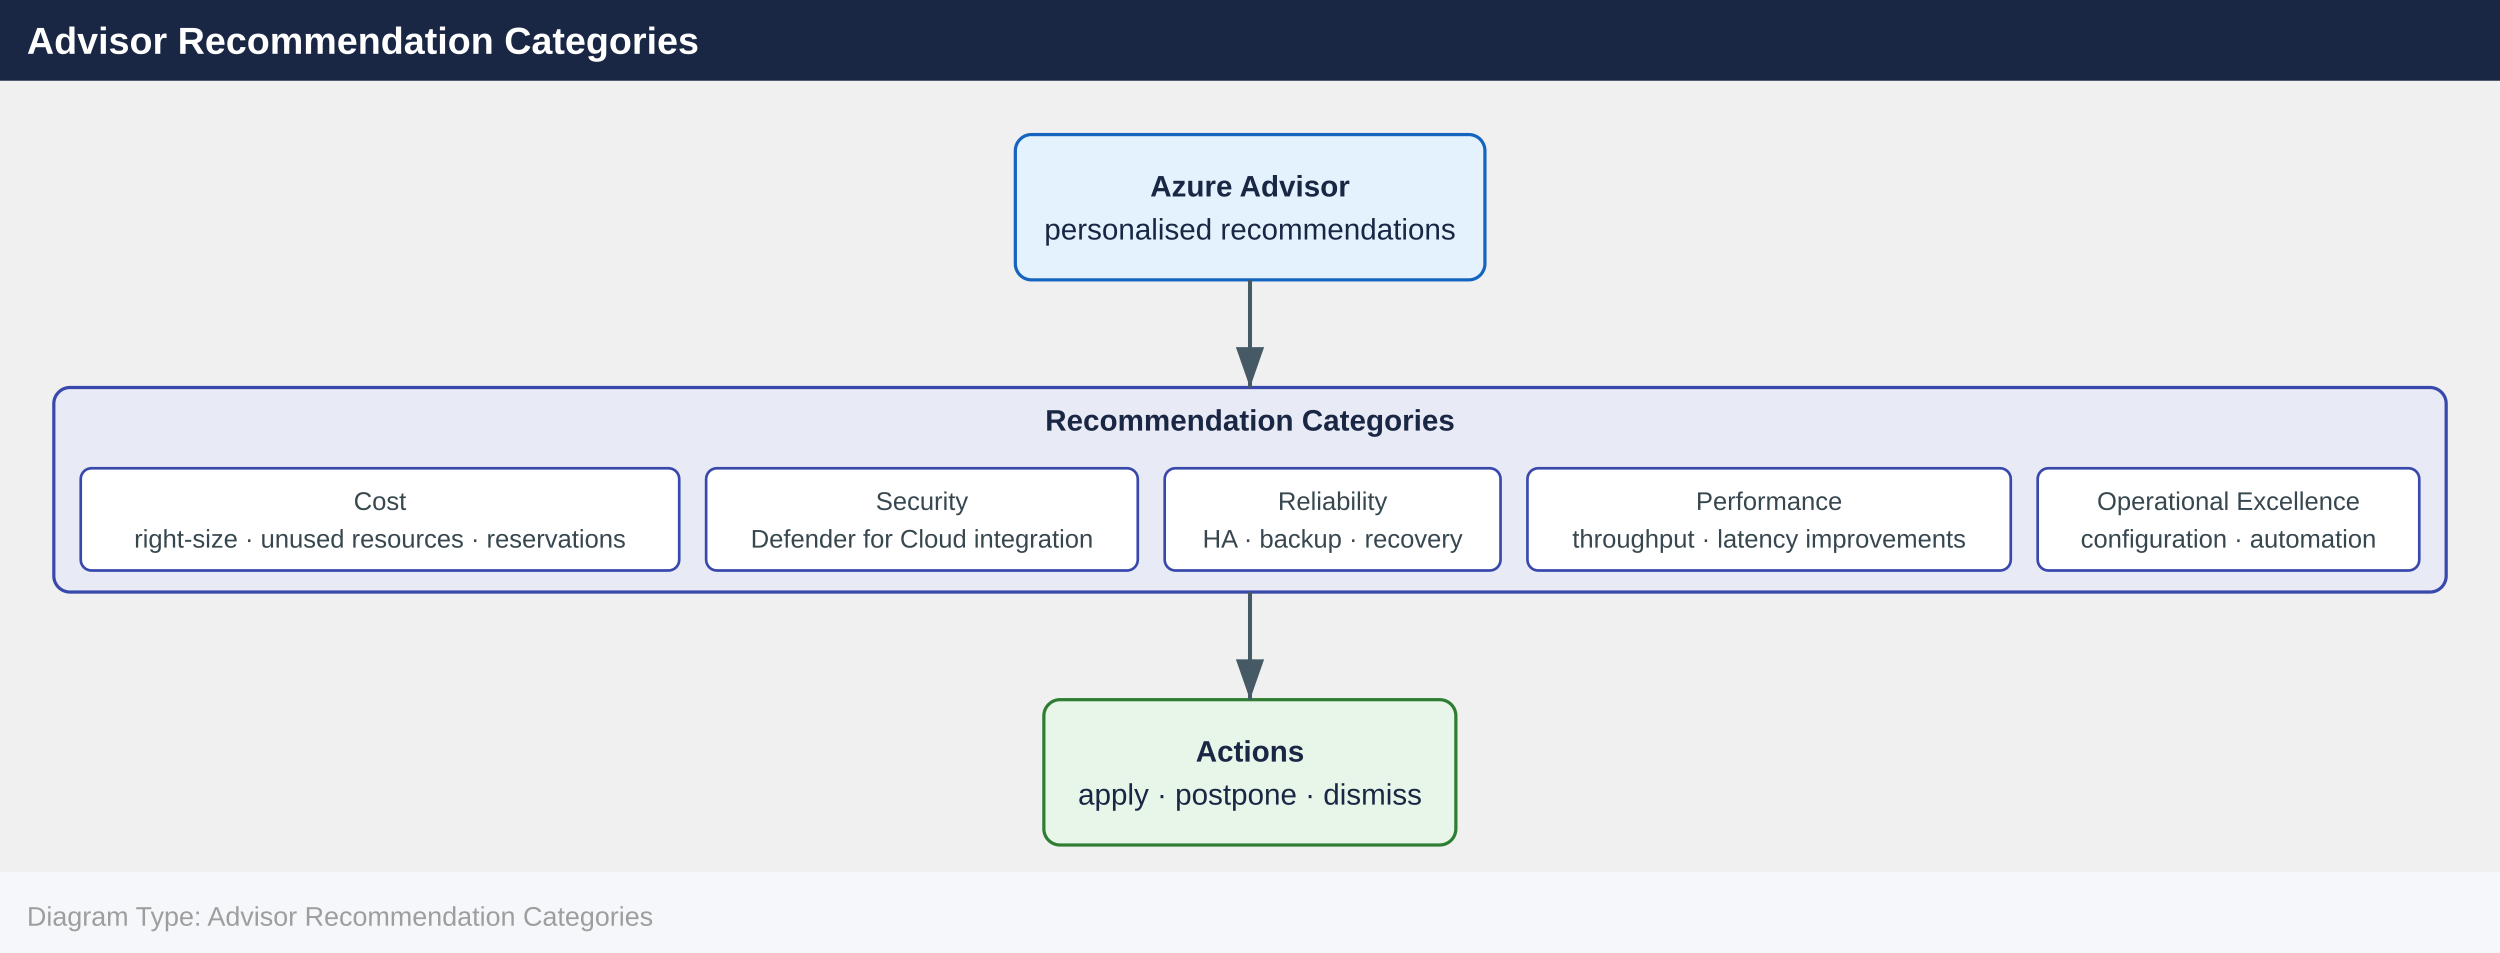
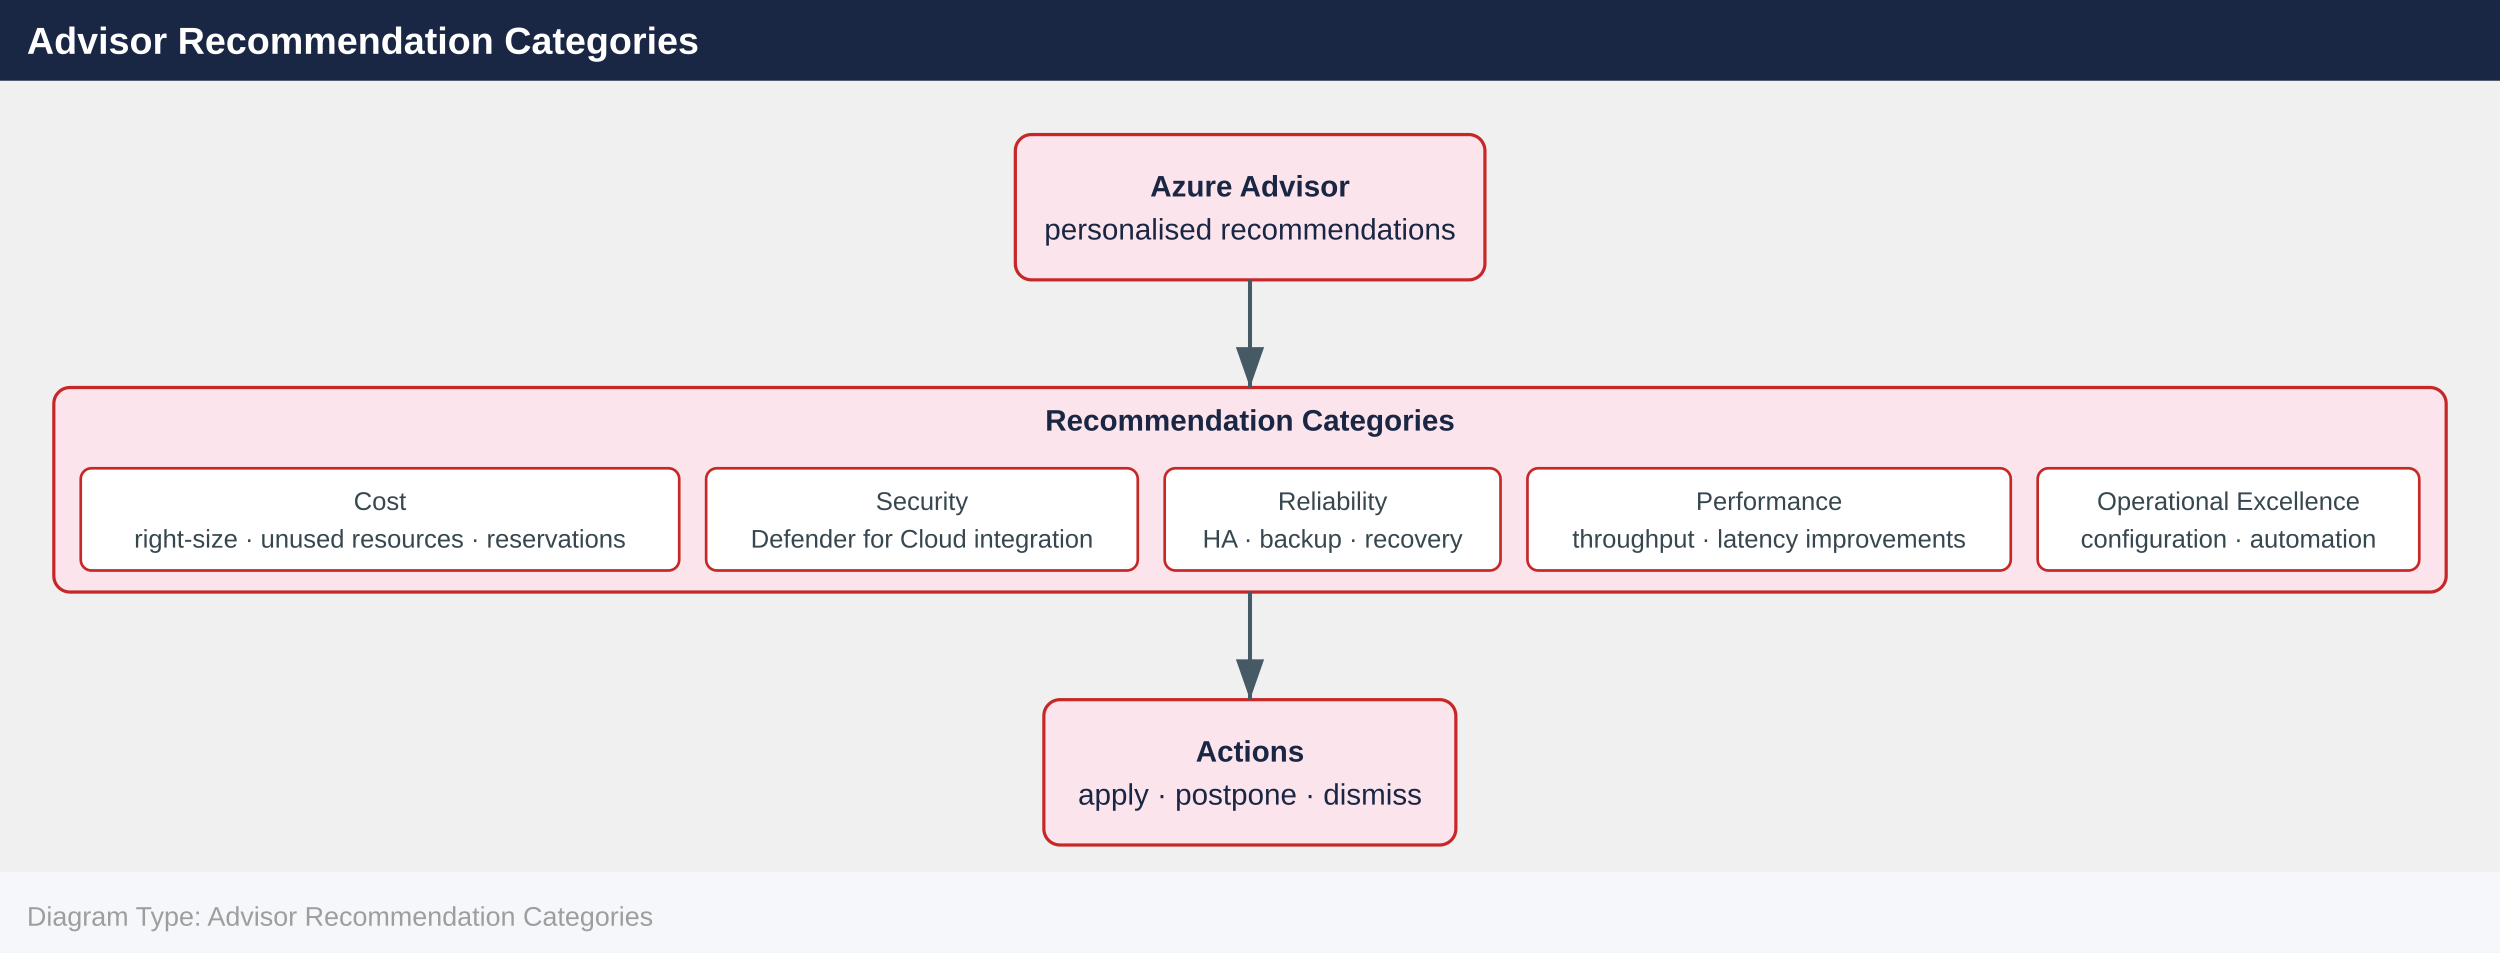
<svg xmlns="http://www.w3.org/2000/svg" width="929" height="354" viewBox="0 0 929 354">
  <defs>
    <marker id="arrowhead" markerWidth="10" markerHeight="7" refX="10" refY="3.5" orient="auto">
      <polygon points="0 0, 10 3.5, 0 7" fill="#455a64" />
    </marker>
  </defs>
  <rect x="0" y="0" width="929" height="30" fill="#1a2744" />
  <text x="10" y="20" font-family="Arial,Helvetica,sans-serif" font-size="14" font-weight="bold" fill="#ffffff">Advisor Recommendation Categories</text>
-   <rect x="377.3" y="50.0" width="174.5" height="54.0" rx="6" fill="#e3f2fd" stroke="#1565c0" stroke-width="1.2" />
+   <rect x="377.3" y="50.0" width="174.5" height="54.0" rx="6" fill="#fce4ec" stroke="#c62828" stroke-width="1.2" />
  <text x="464.5" y="73.0" text-anchor="middle" font-family="Arial,Helvetica,sans-serif" font-size="11" font-weight="700" fill="#1a2744">Azure Advisor</text>
  <text x="464.5" y="89.0" text-anchor="middle" font-family="Arial,Helvetica,sans-serif" font-size="11" font-weight="400" fill="#1a2744">personalised recommendations</text>
-   <rect x="20.0" y="144.0" width="889.0" height="76.0" rx="6" fill="#e8eaf6" stroke="#3949ab" stroke-width="1.2" />
+   <rect x="20.0" y="144.0" width="889.0" height="76.0" rx="6" fill="#fce4ec" stroke="#c62828" stroke-width="1.2" />
  <text x="464.5" y="160.0" text-anchor="middle" font-family="Arial,Helvetica,sans-serif" font-size="11" font-weight="700" fill="#1a2744">Recommendation Categories</text>
-   <rect x="30.0" y="174.0" width="222.4" height="38.0" rx="4" fill="#ffffff" stroke="#3949ab" stroke-width="1" />
+   <rect x="30.0" y="174.0" width="222.4" height="38.0" rx="4" fill="#ffffff" stroke="#c62828" stroke-width="1" />
  <text x="141.2" y="189.5" text-anchor="middle" font-family="Arial,Helvetica,sans-serif" font-size="9.5" fill="#37474f">Cost</text>
  <text x="141.2" y="203.5" text-anchor="middle" font-family="Arial,Helvetica,sans-serif" font-size="9.5" fill="#37474f">right-size · unused resources · reservations</text>
-   <rect x="262.4" y="174.0" width="160.4" height="38.0" rx="4" fill="#ffffff" stroke="#3949ab" stroke-width="1" />
+   <rect x="262.4" y="174.0" width="160.4" height="38.0" rx="4" fill="#ffffff" stroke="#c62828" stroke-width="1" />
  <text x="342.6" y="189.5" text-anchor="middle" font-family="Arial,Helvetica,sans-serif" font-size="9.5" fill="#37474f">Security</text>
  <text x="342.6" y="203.5" text-anchor="middle" font-family="Arial,Helvetica,sans-serif" font-size="9.5" fill="#37474f">Defender for Cloud integration</text>
-   <rect x="432.8" y="174.0" width="124.8" height="38.0" rx="4" fill="#ffffff" stroke="#3949ab" stroke-width="1" />
+   <rect x="432.8" y="174.0" width="124.8" height="38.0" rx="4" fill="#ffffff" stroke="#c62828" stroke-width="1" />
  <text x="495.2" y="189.5" text-anchor="middle" font-family="Arial,Helvetica,sans-serif" font-size="9.5" fill="#37474f">Reliability</text>
  <text x="495.2" y="203.5" text-anchor="middle" font-family="Arial,Helvetica,sans-serif" font-size="9.5" fill="#37474f">HA · backup · recovery</text>
-   <rect x="567.6" y="174.0" width="179.6" height="38.0" rx="4" fill="#ffffff" stroke="#3949ab" stroke-width="1" />
+   <rect x="567.6" y="174.0" width="179.6" height="38.0" rx="4" fill="#ffffff" stroke="#c62828" stroke-width="1" />
  <text x="657.4" y="189.5" text-anchor="middle" font-family="Arial,Helvetica,sans-serif" font-size="9.5" fill="#37474f">Performance</text>
  <text x="657.4" y="203.5" text-anchor="middle" font-family="Arial,Helvetica,sans-serif" font-size="9.5" fill="#37474f">throughput · latency improvements</text>
-   <rect x="757.2" y="174.0" width="141.8" height="38.0" rx="4" fill="#ffffff" stroke="#3949ab" stroke-width="1" />
+   <rect x="757.2" y="174.0" width="141.8" height="38.0" rx="4" fill="#ffffff" stroke="#c62828" stroke-width="1" />
  <text x="828.1" y="189.5" text-anchor="middle" font-family="Arial,Helvetica,sans-serif" font-size="9.5" fill="#37474f">Operational Excellence</text>
  <text x="828.1" y="203.5" text-anchor="middle" font-family="Arial,Helvetica,sans-serif" font-size="9.5" fill="#37474f">configuration · automation</text>
-   <rect x="387.9" y="260.0" width="153.1" height="54.0" rx="6" fill="#e8f5e9" stroke="#2e7d32" stroke-width="1.2" />
+   <rect x="387.9" y="260.0" width="153.1" height="54.0" rx="6" fill="#fce4ec" stroke="#c62828" stroke-width="1.2" />
  <text x="464.5" y="283.0" text-anchor="middle" font-family="Arial,Helvetica,sans-serif" font-size="11" font-weight="700" fill="#1a2744">Actions</text>
  <text x="464.5" y="299.0" text-anchor="middle" font-family="Arial,Helvetica,sans-serif" font-size="11" font-weight="400" fill="#1a2744">apply · postpone · dismiss</text>
  <line x1="464.5" y1="104.0" x2="464.5" y2="144.0" stroke="#455a64" stroke-width="1.5" marker-end="url(#arrowhead)" />
  <line x1="464.5" y1="220.0" x2="464.5" y2="260.0" stroke="#455a64" stroke-width="1.5" marker-end="url(#arrowhead)" />
  <rect x="0" y="324.0" width="929" height="30" fill="#f5f7fa" />
  <text x="10" y="344.0" font-family="Arial,Helvetica,sans-serif" font-size="10" fill="#9e9e9e">Diagram Type: Advisor Recommendation Categories</text>
</svg>
